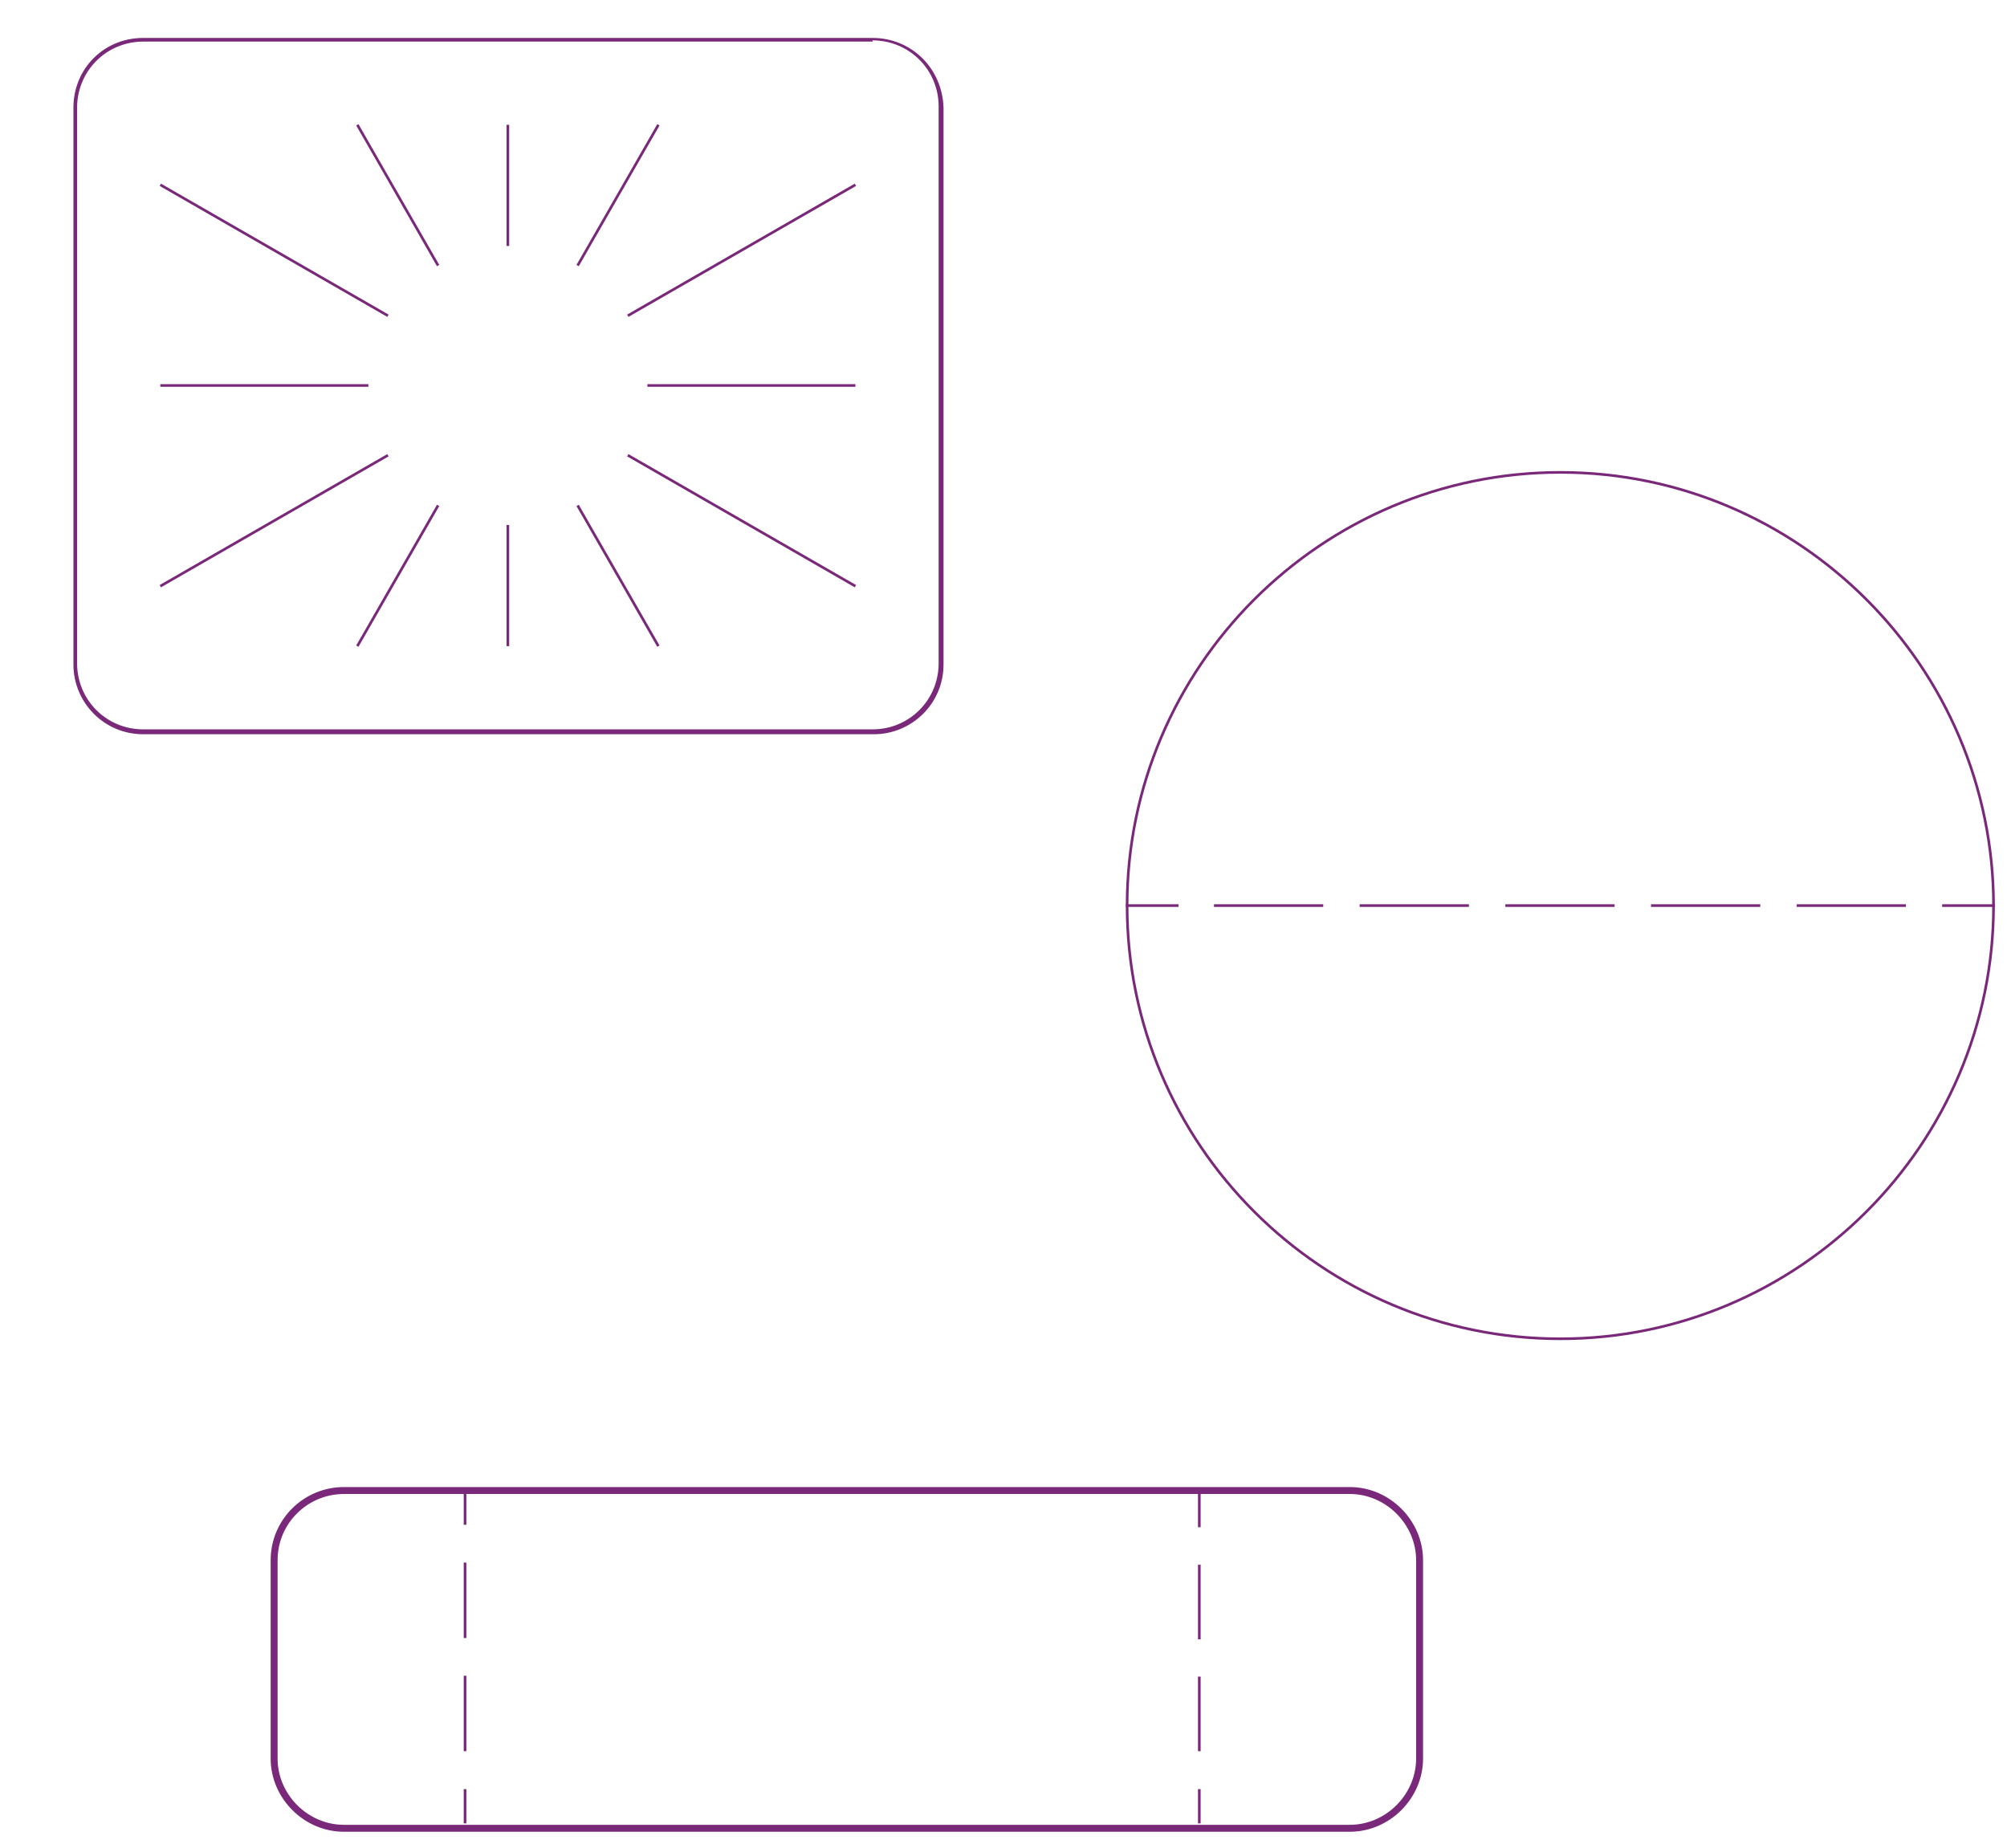
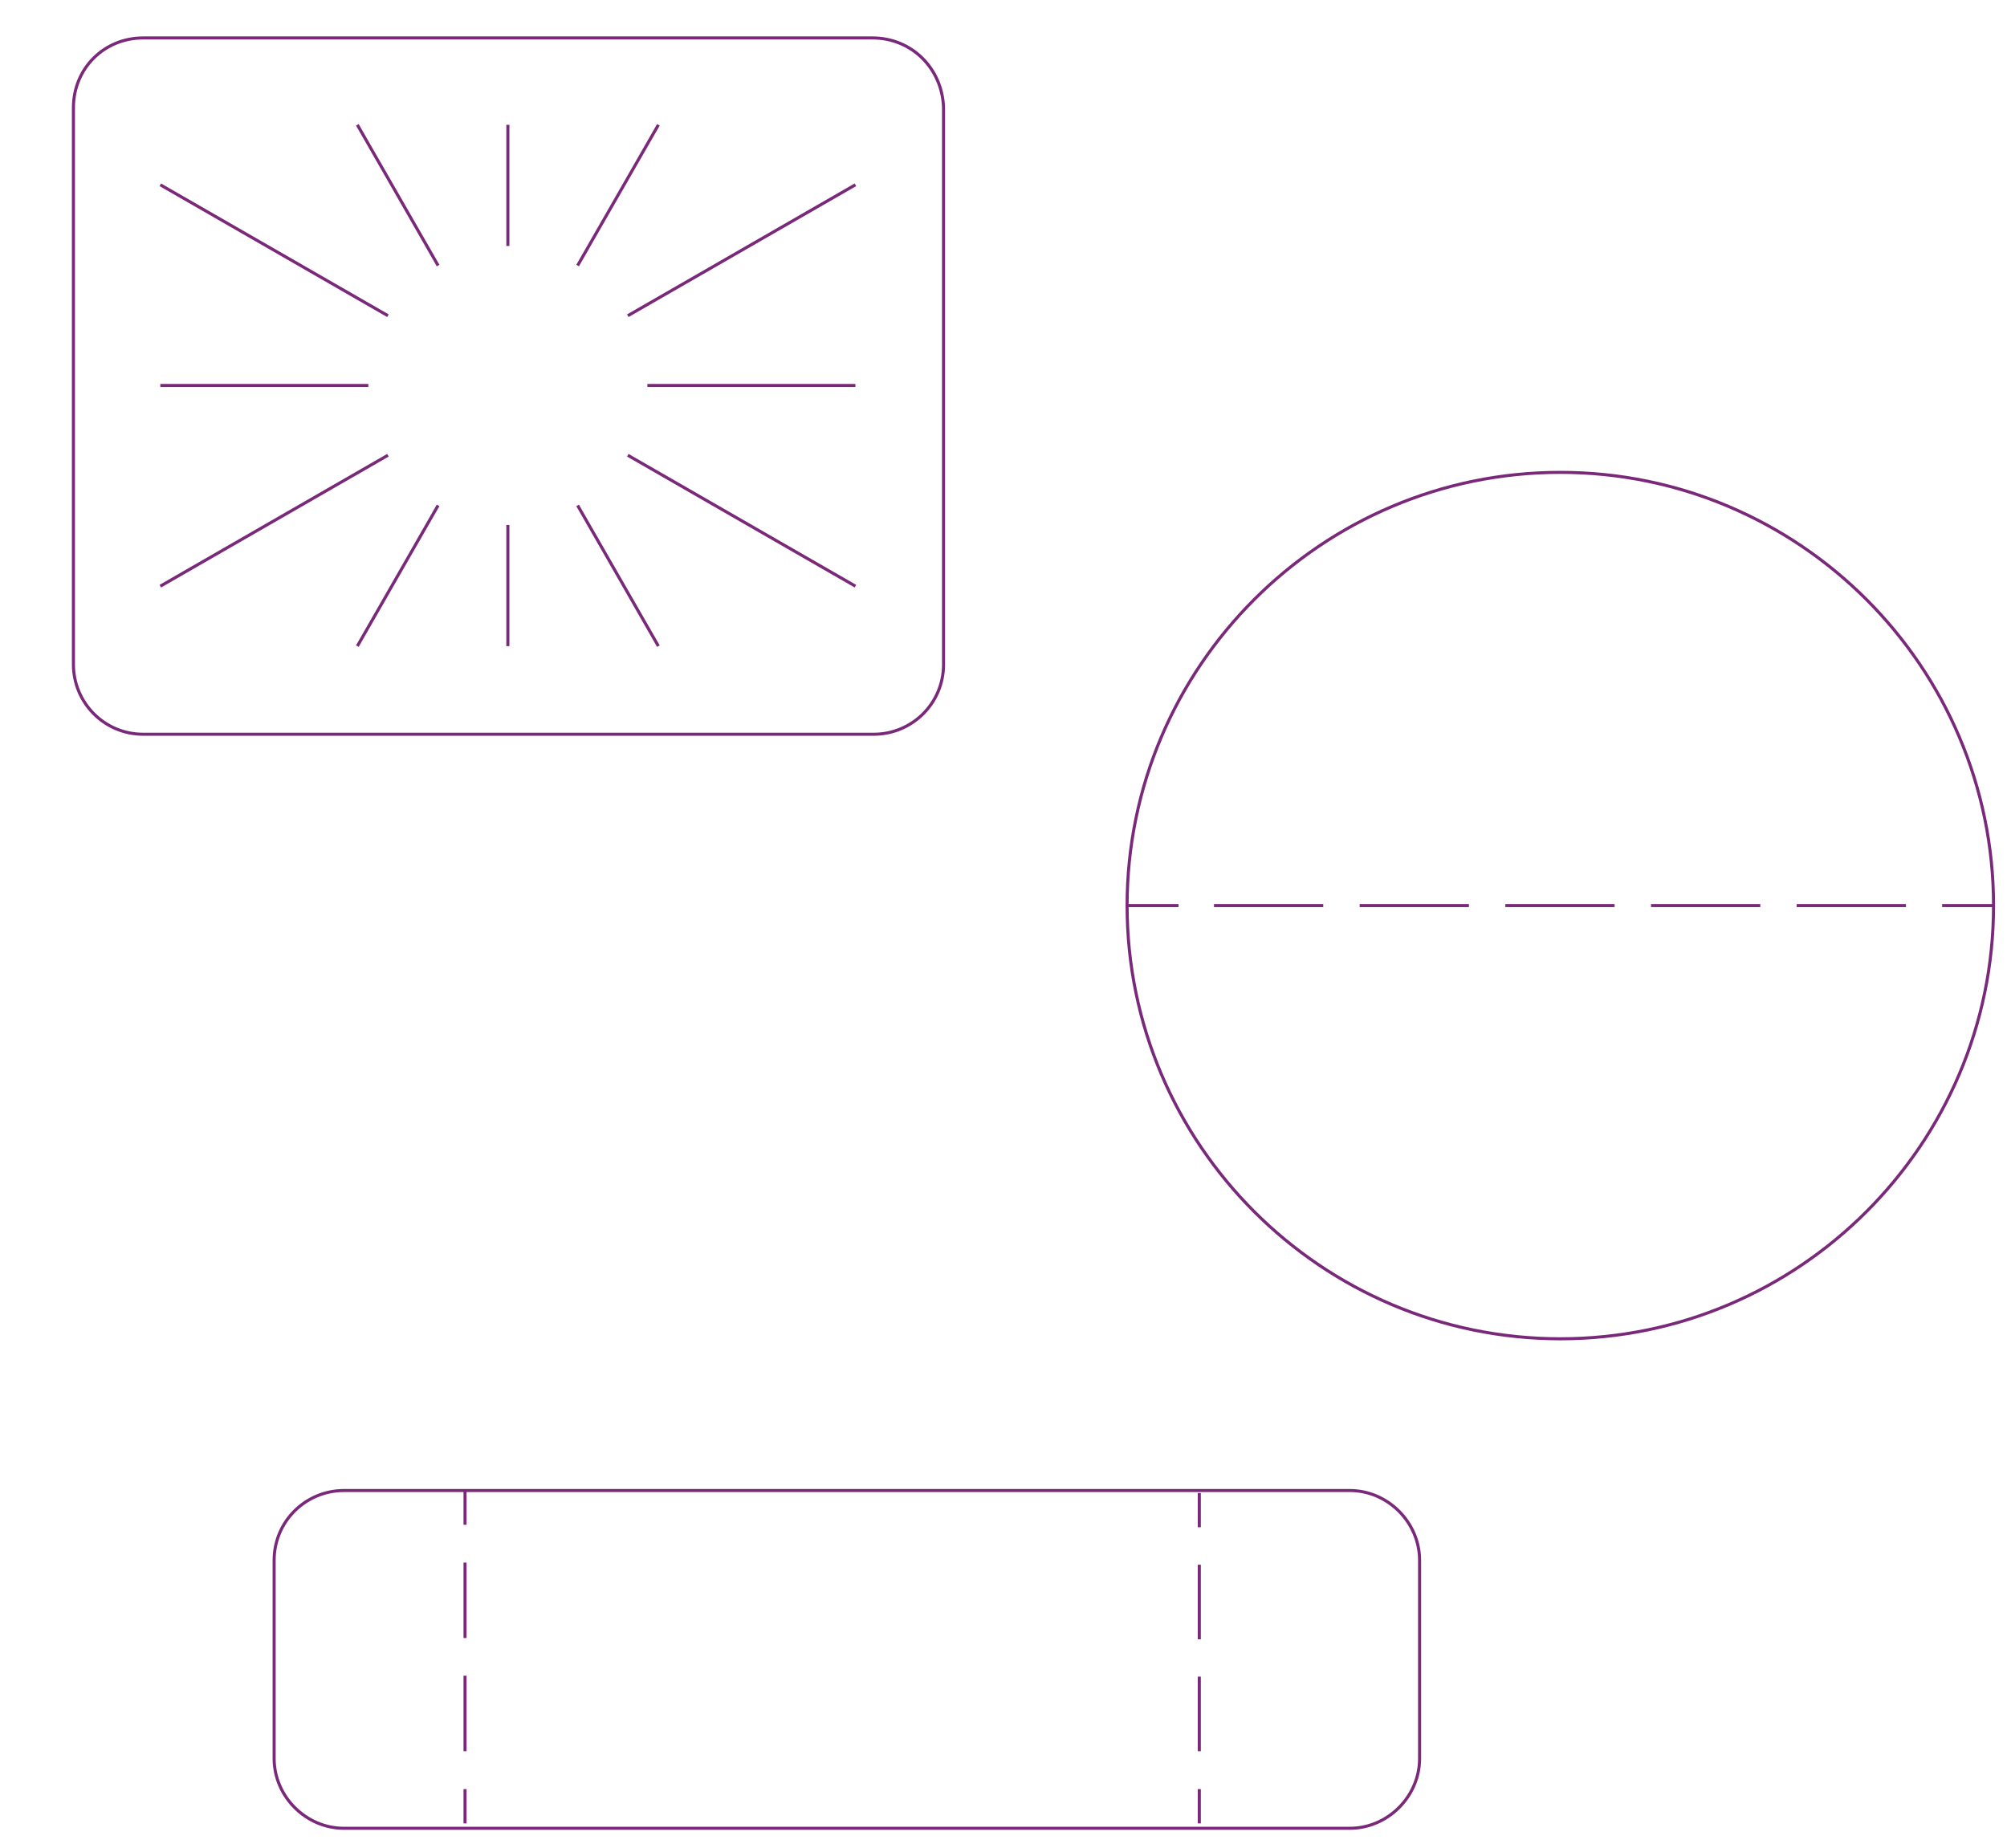
<svg xmlns="http://www.w3.org/2000/svg" version="1.1" id="Layer_1" x="0px" y="0px" viewBox="0 0 164 151" style="enable-background:new 0 0 164 151;" xml:space="preserve">
  <style type="text/css">
- 	
- 		.st0{fill-rule:evenodd;clip-rule:evenodd;fill:none;stroke:#7A2879;stroke-width:0.216;stroke-linejoin:bevel;stroke-miterlimit:22.926;}
- 	.st1{fill:#7A2879;}
- 	.st2{fill-rule:evenodd;clip-rule:evenodd;fill:none;stroke:#7A2879;stroke-width:0.216;stroke-miterlimit:22.926;}
- 	.st3{fill:none;stroke:#7A2879;stroke-width:0.216;stroke-miterlimit:22.926;}
- 	.st4{fill:none;stroke:#7A2879;stroke-width:0.216;stroke-miterlimit:22.926;stroke-dasharray:8.928,2.976;}
- 	.st5{fill:none;stroke:#7A2879;stroke-width:0.216;stroke-miterlimit:22.926;stroke-dasharray:6.165,3.082;}
- 	.st6{fill:none;stroke:#7A2879;stroke-width:0.216;stroke-miterlimit:22.926;stroke-dasharray:6.095,3.047;}
- 	.st7{fill-rule:evenodd;clip-rule:evenodd;fill:none;stroke:#7A2879;stroke-width:0.567;stroke-miterlimit:22.926;}
+ 	.st0{fill:none;stroke:#7A2879;stroke-width:0.25;stroke-linejoin:bevel;stroke-miterlimit:22.926;}
+ 	.st1{fill:none;stroke:#7A2879;stroke-width:0.25;stroke-miterlimit:22.926;}
+ 	.st2{fill:none;stroke:#7A2879;stroke-width:0.25;stroke-miterlimit:22.926;stroke-dasharray:8.928,2.976;}
+ 	.st3{fill:none;stroke:#7A2879;stroke-width:0.25;stroke-miterlimit:22.926;stroke-dasharray:6.165,3.082;}
+ 	.st4{fill:none;stroke:#7A2879;stroke-width:0.25;stroke-miterlimit:22.926;stroke-dasharray:6.095,3.047;}
</style>
  <g>
    <line class="st0" x1="41.5" y1="10.2" x2="41.5" y2="20.1" />
    <line class="st0" x1="29.2" y1="10.2" x2="35.8" y2="21.7" />
    <line class="st0" x1="13.1" y1="15.1" x2="31.7" y2="25.8" />
    <line class="st0" x1="13.1" y1="31.5" x2="30.1" y2="31.5" />
    <line class="st0" x1="53.8" y1="10.2" x2="47.2" y2="21.7" />
    <line class="st0" x1="69.9" y1="15.1" x2="51.3" y2="25.8" />
    <line class="st0" x1="69.9" y1="31.5" x2="52.9" y2="31.5" />
    <line class="st0" x1="41.5" y1="52.8" x2="41.5" y2="42.9" />
    <line class="st0" x1="29.2" y1="52.8" x2="35.8" y2="41.3" />
    <line class="st0" x1="13.1" y1="47.9" x2="31.7" y2="37.2" />
    <line class="st0" x1="53.8" y1="52.8" x2="47.2" y2="41.3" />
    <line class="st0" x1="69.9" y1="47.9" x2="51.3" y2="37.2" />
-     <g>
-       <path class="st1" d="M71.3,3.3c3,0,5.4,2.4,5.4,5.4v45.5c0,3-2.4,5.4-5.4,5.4H11.7c-3,0-5.4-2.4-5.4-5.4V8.8c0-3,2.4-5.4,5.4-5.4    H71.3 M71.3,3.1H11.7C8.5,3.1,6,5.6,6,8.8v45.5c0,3.1,2.5,5.7,5.7,5.7h59.7c3.1,0,5.7-2.5,5.7-5.7V8.8C77,5.6,74.5,3.1,71.3,3.1    L71.3,3.1z" />
-     </g>
+     <path class="st1" d="M71.3,3.1H11.7C8.5,3.1,6,5.6,6,8.8v45.5c0,3.1,2.5,5.7,5.7,5.7h59.7c3.1,0,5.7-2.5,5.7-5.7V8.8   C77,5.6,74.5,3.1,71.3,3.1L71.3,3.1z" />
  </g>
  <g>
-     <path class="st2" d="M127.5,109.4c19.5,0,35.4-15.9,35.4-35.4c0-19.5-15.9-35.4-35.4-35.4C108,38.6,92.1,54.5,92.1,74   C92.1,93.5,108,109.4,127.5,109.4z" />
+     <path class="st1" d="M127.5,109.4c19.5,0,35.4-15.9,35.4-35.4S147,38.6,127.5,38.6S92.1,54.5,92.1,74S108,109.4,127.5,109.4z" />
    <g>
      <g>
-         <line class="st3" x1="92" y1="74" x2="96.3" y2="74" />
-         <line class="st4" x1="99.2" y1="74" x2="157.3" y2="74" />
-         <line class="st3" x1="158.7" y1="74" x2="163" y2="74" />
+         <line class="st1" x1="92" y1="74" x2="96.3" y2="74" />
+         <line class="st2" x1="99.2" y1="74" x2="157.3" y2="74" />
+         <line class="st1" x1="158.7" y1="74" x2="163" y2="74" />
      </g>
    </g>
  </g>
  <g>
    <g>
      <g>
-         <line class="st3" x1="38" y1="149" x2="38" y2="146.2" />
-         <line class="st5" x1="38" y1="143.1" x2="38" y2="126.1" />
-         <line class="st3" x1="38" y1="124.6" x2="38" y2="121.8" />
+         <line class="st1" x1="38" y1="149" x2="38" y2="146.2" />
+         <line class="st3" x1="38" y1="143.1" x2="38" y2="126.1" />
+         <line class="st1" x1="38" y1="124.6" x2="38" y2="121.8" />
      </g>
    </g>
    <g>
      <g>
-         <line class="st3" x1="98" y1="149" x2="98" y2="146.2" />
-         <line class="st6" x1="98" y1="143.1" x2="98" y2="126.4" />
-         <line class="st3" x1="98" y1="124.8" x2="98" y2="122" />
+         <line class="st1" x1="98" y1="149" x2="98" y2="146.2" />
+         <line class="st4" x1="98" y1="143.1" x2="98" y2="126.4" />
+         <line class="st1" x1="98" y1="124.8" x2="98" y2="122" />
      </g>
    </g>
-     <path class="st7" d="M28.1,121.8h82.2c3.1,0,5.7,2.6,5.7,5.7v16.2c0,3.1-2.6,5.7-5.7,5.7H28.1c-3.1,0-5.7-2.6-5.7-5.7v-16.2   C22.4,124.3,25,121.8,28.1,121.8z" />
+     <path class="st1" d="M28.1,121.8h82.2c3.1,0,5.7,2.6,5.7,5.7v16.2c0,3.1-2.6,5.7-5.7,5.7H28.1c-3.1,0-5.7-2.6-5.7-5.7v-16.2   C22.4,124.3,25,121.8,28.1,121.8z" />
  </g>
</svg>
